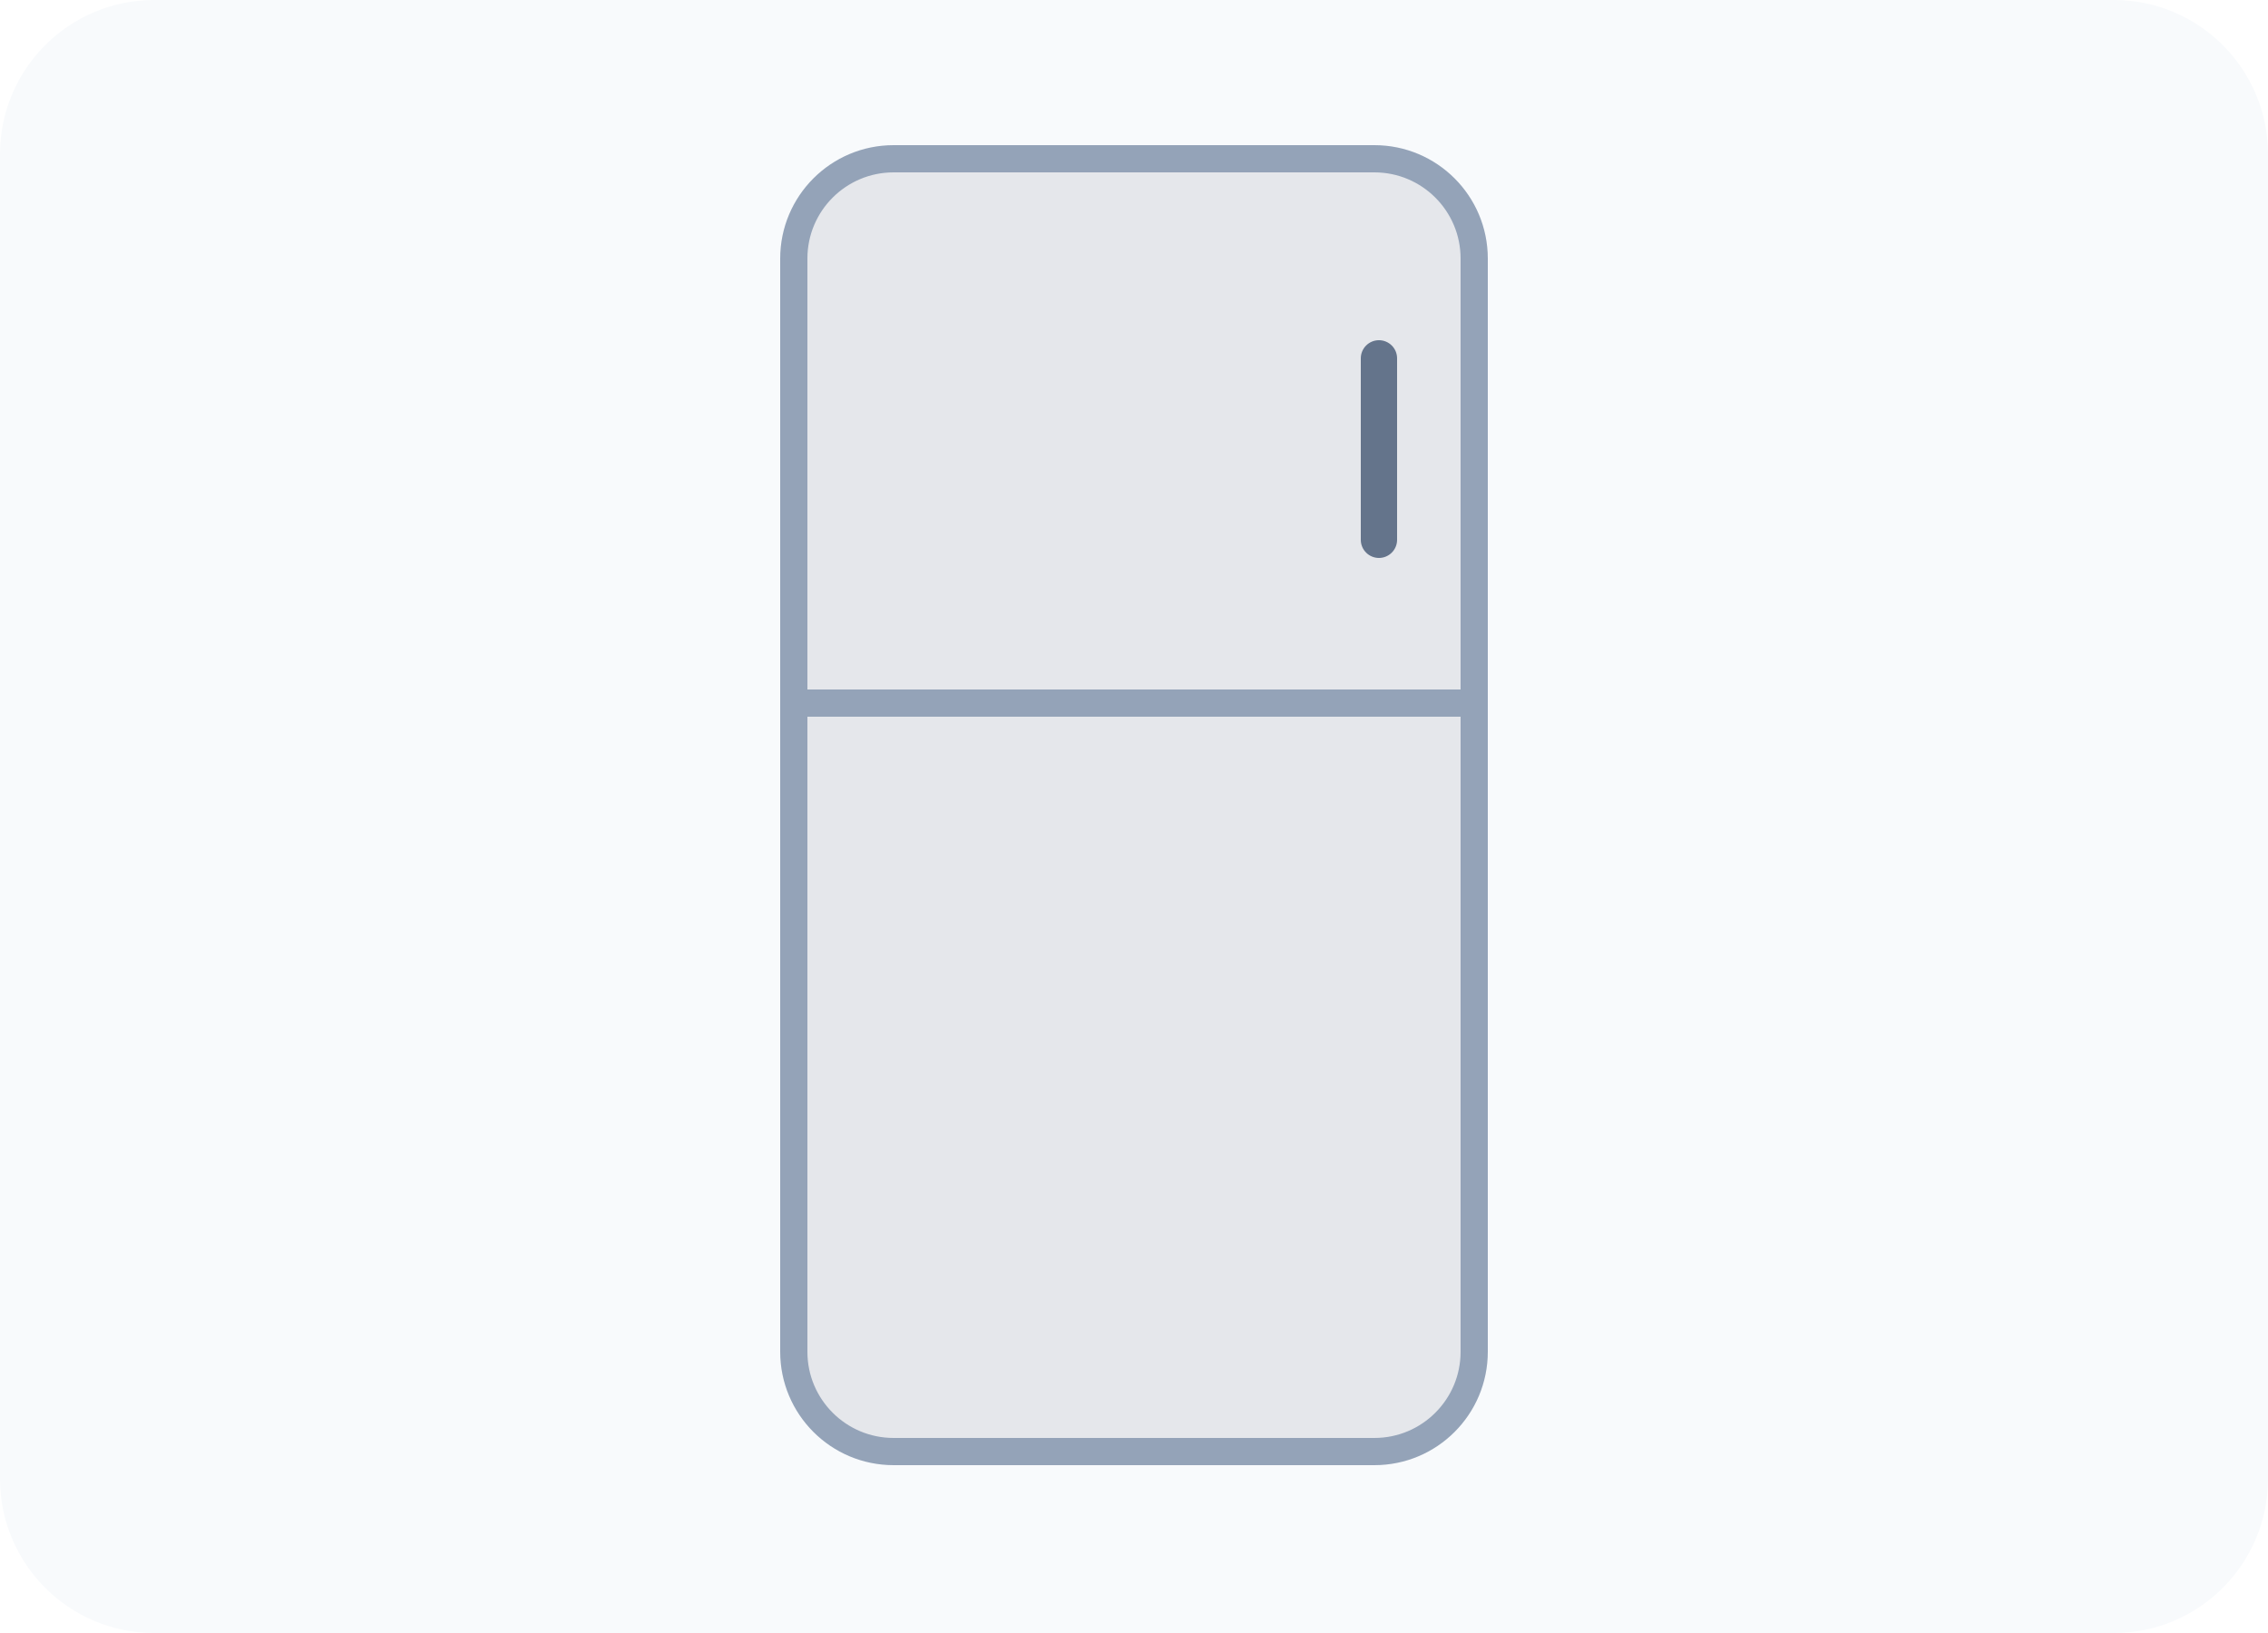
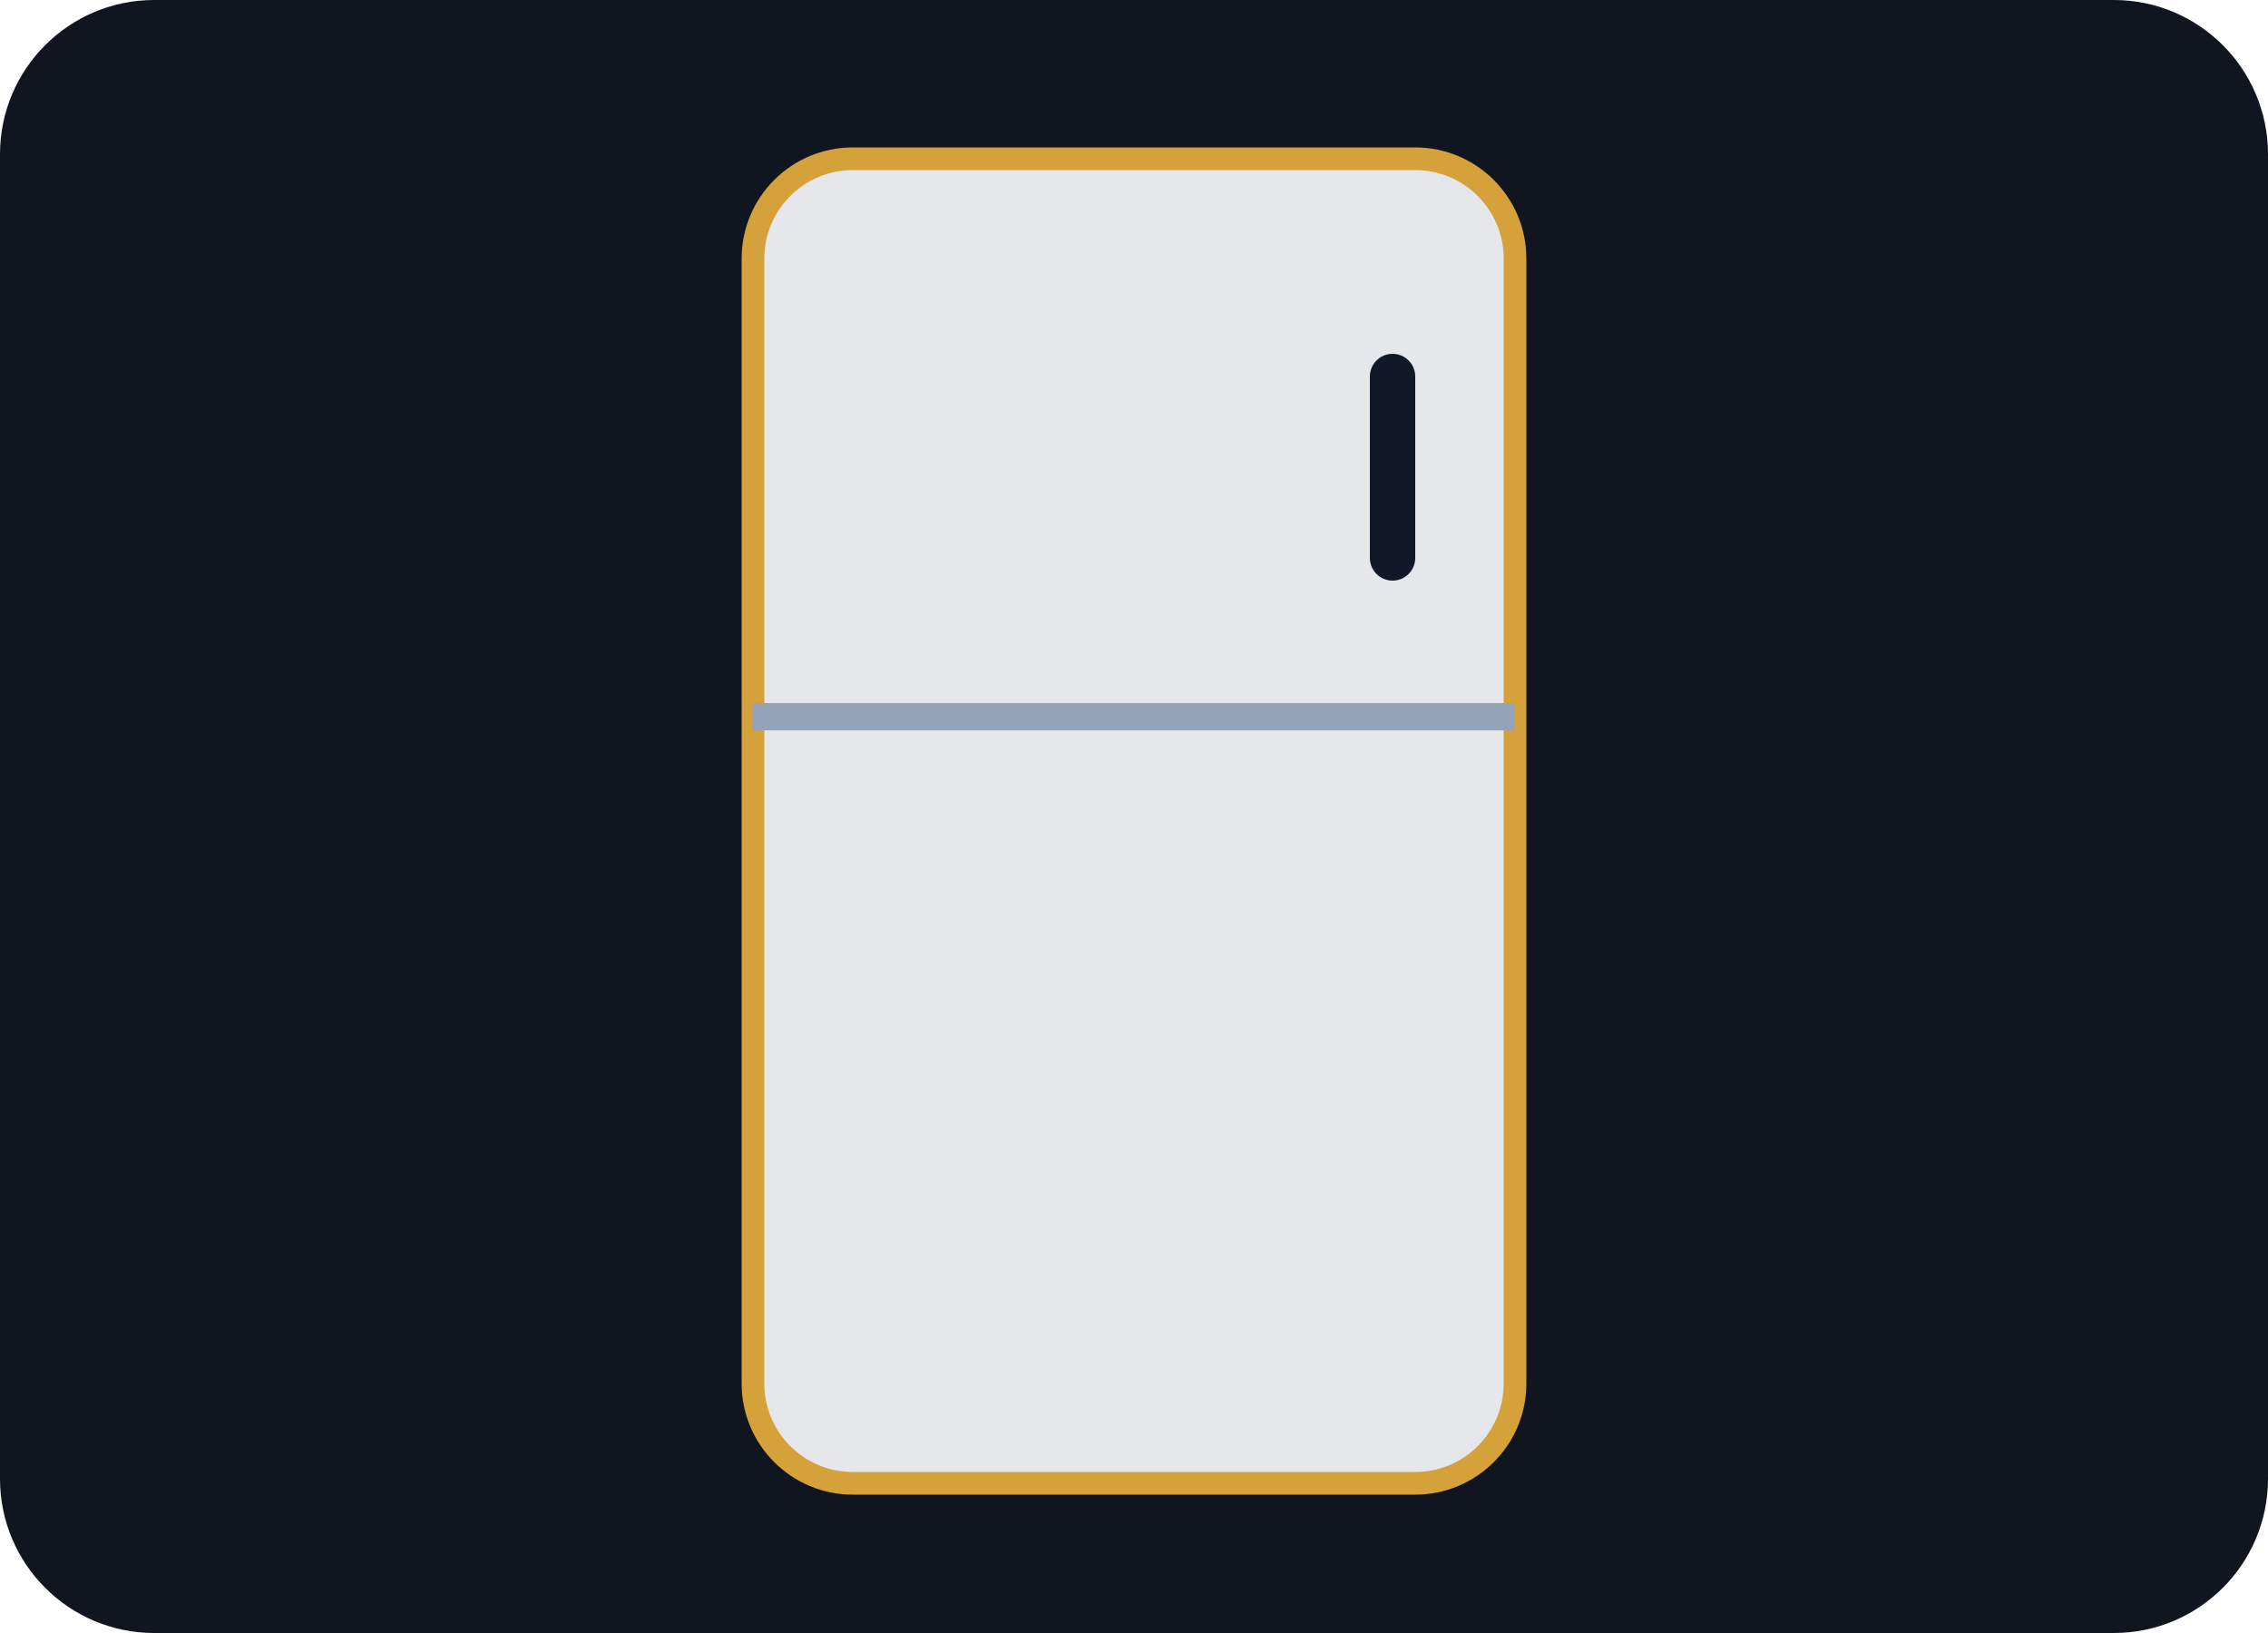
<svg xmlns="http://www.w3.org/2000/svg" viewBox="0 0 500 360">
-   <rect width="500" height="360" rx="34" fill="#f8fafc" />
-   <rect x="175" y="35" width="150" height="285" rx="22" fill="#e5e7eb" stroke="#94a3b8" stroke-width="6" />
-   <line x1="175" y1="155" x2="325" y2="155" stroke="#94a3b8" stroke-width="6" />
-   <rect x="300" y="75" width="8" height="48" rx="4" fill="#64748b" />
+   <rect width="500" height="360" rx="34" fill="#10151f" />
+   <rect x="166" y="35" width="168" height="292" rx="22" fill="#e5e7eb" stroke="#d4a13b" stroke-width="5" />
+   <line x1="166" y1="158" x2="334" y2="158" stroke="#94a3b8" stroke-width="6" />
+   <rect x="302" y="78" width="10" height="50" rx="5" fill="#111827" />
</svg>
